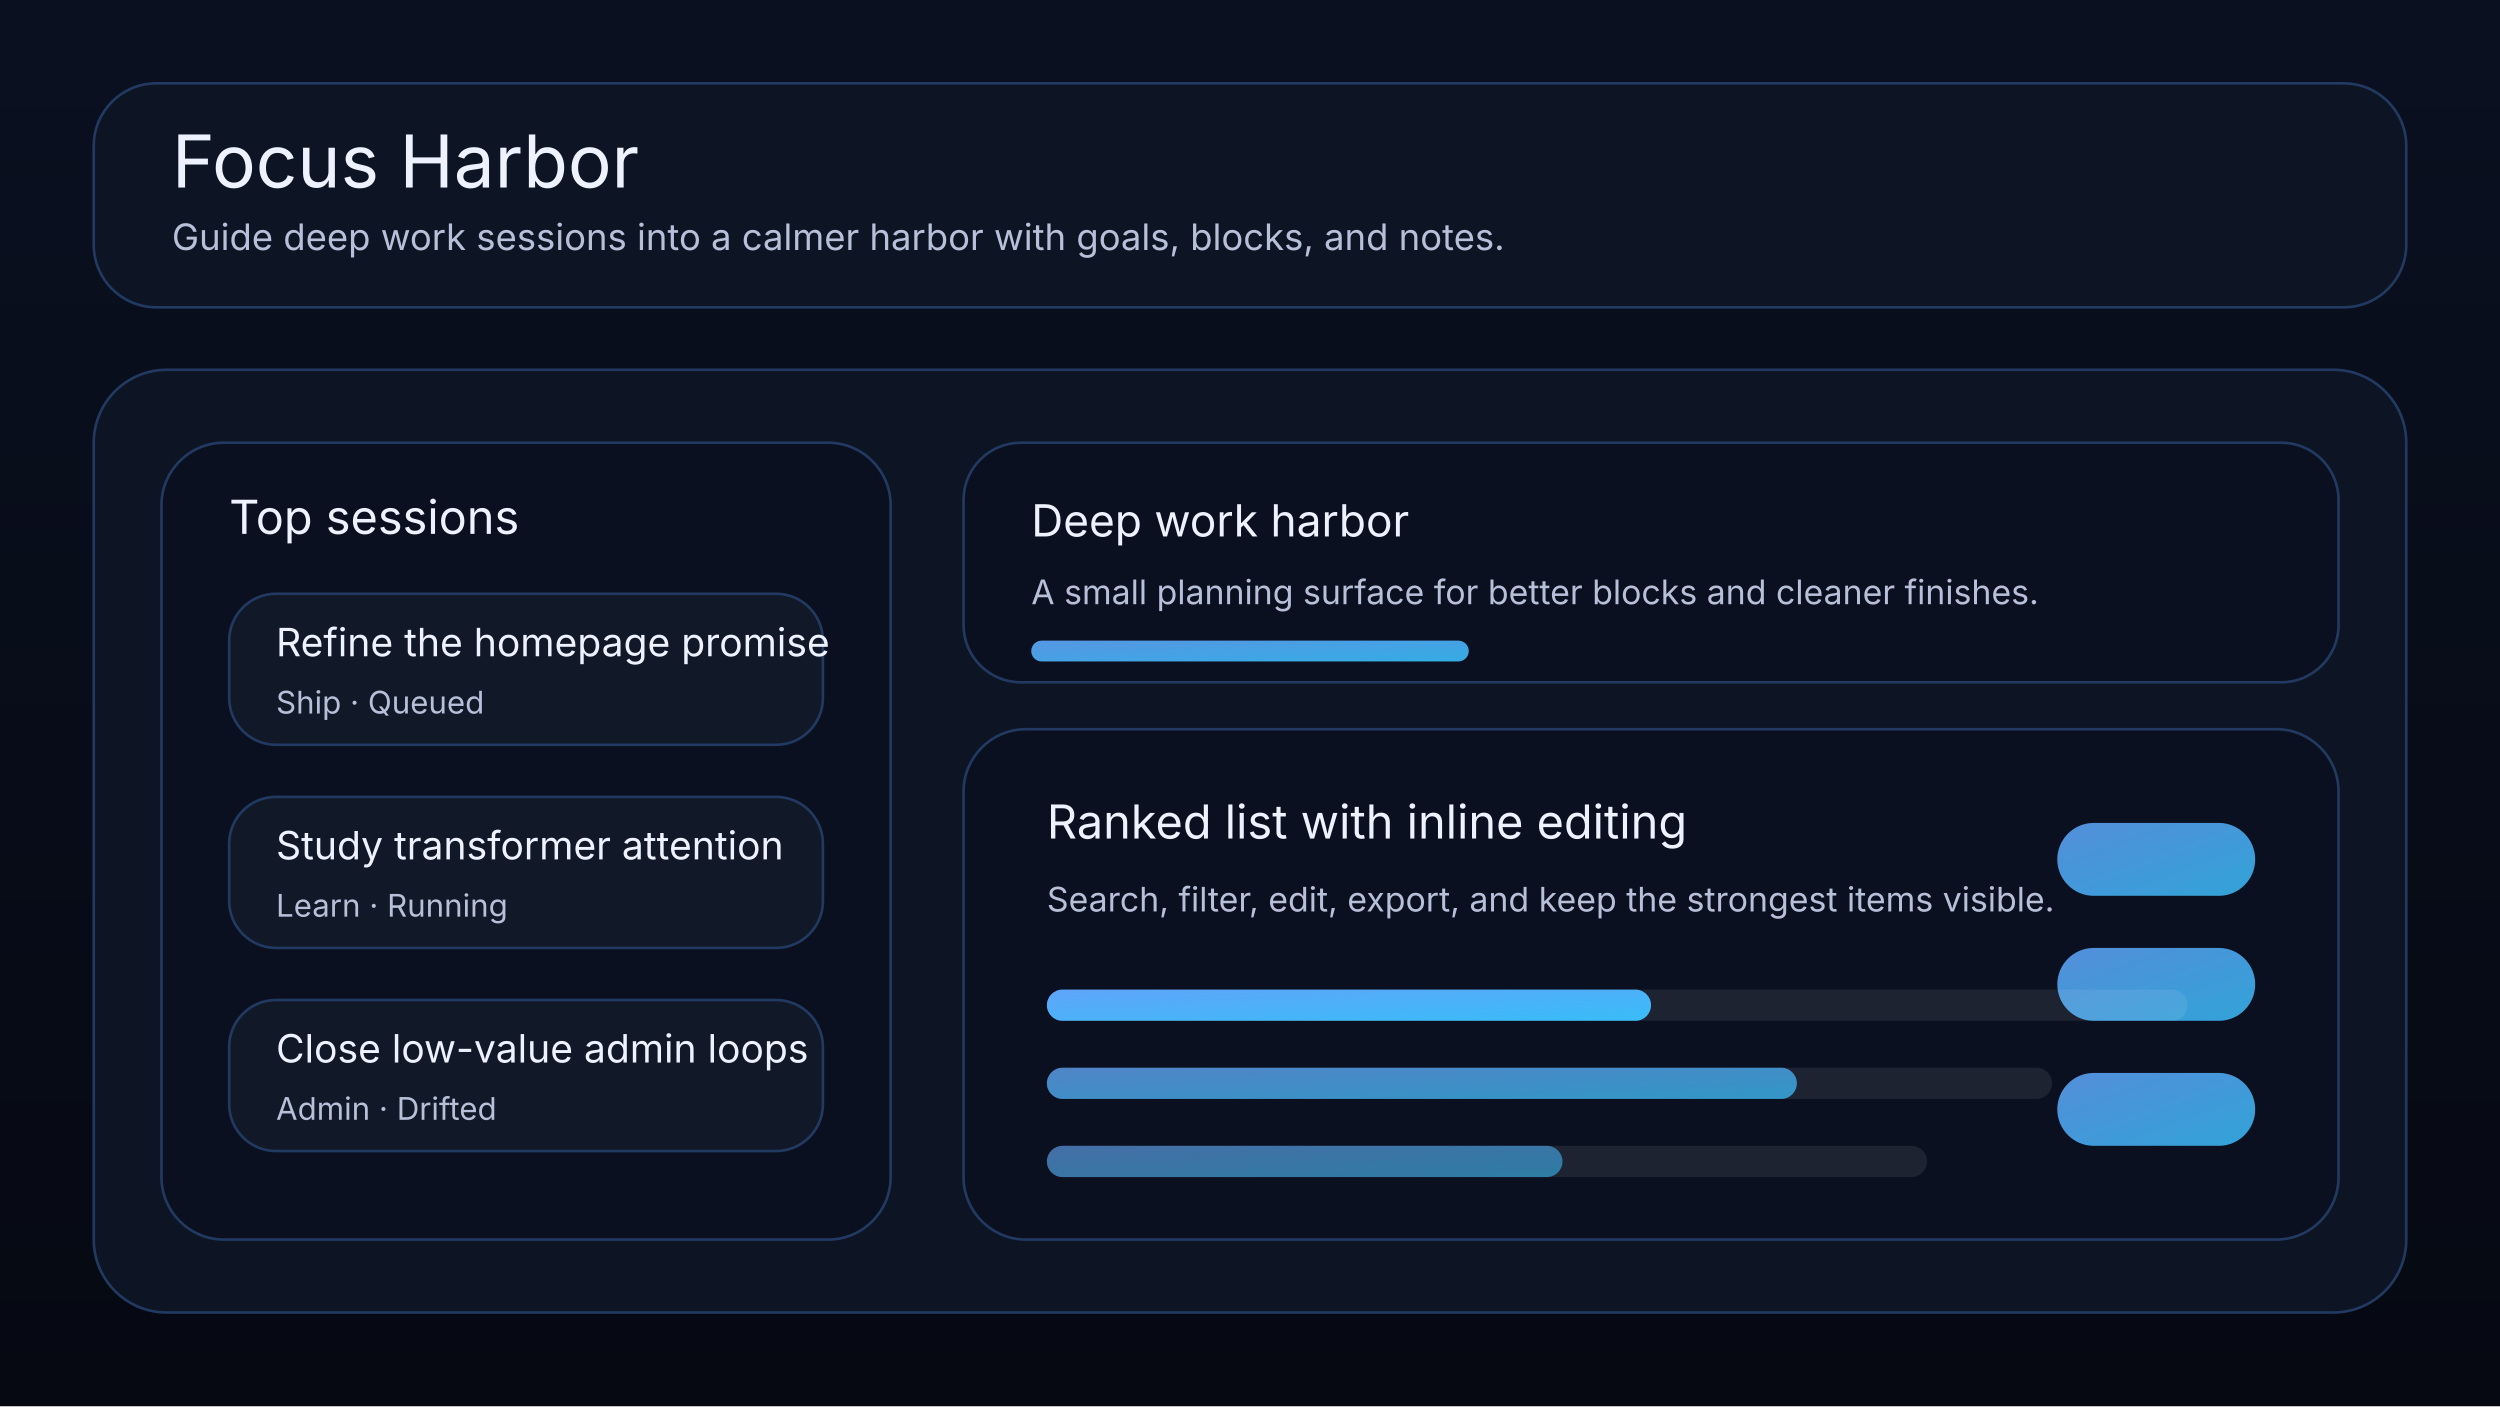
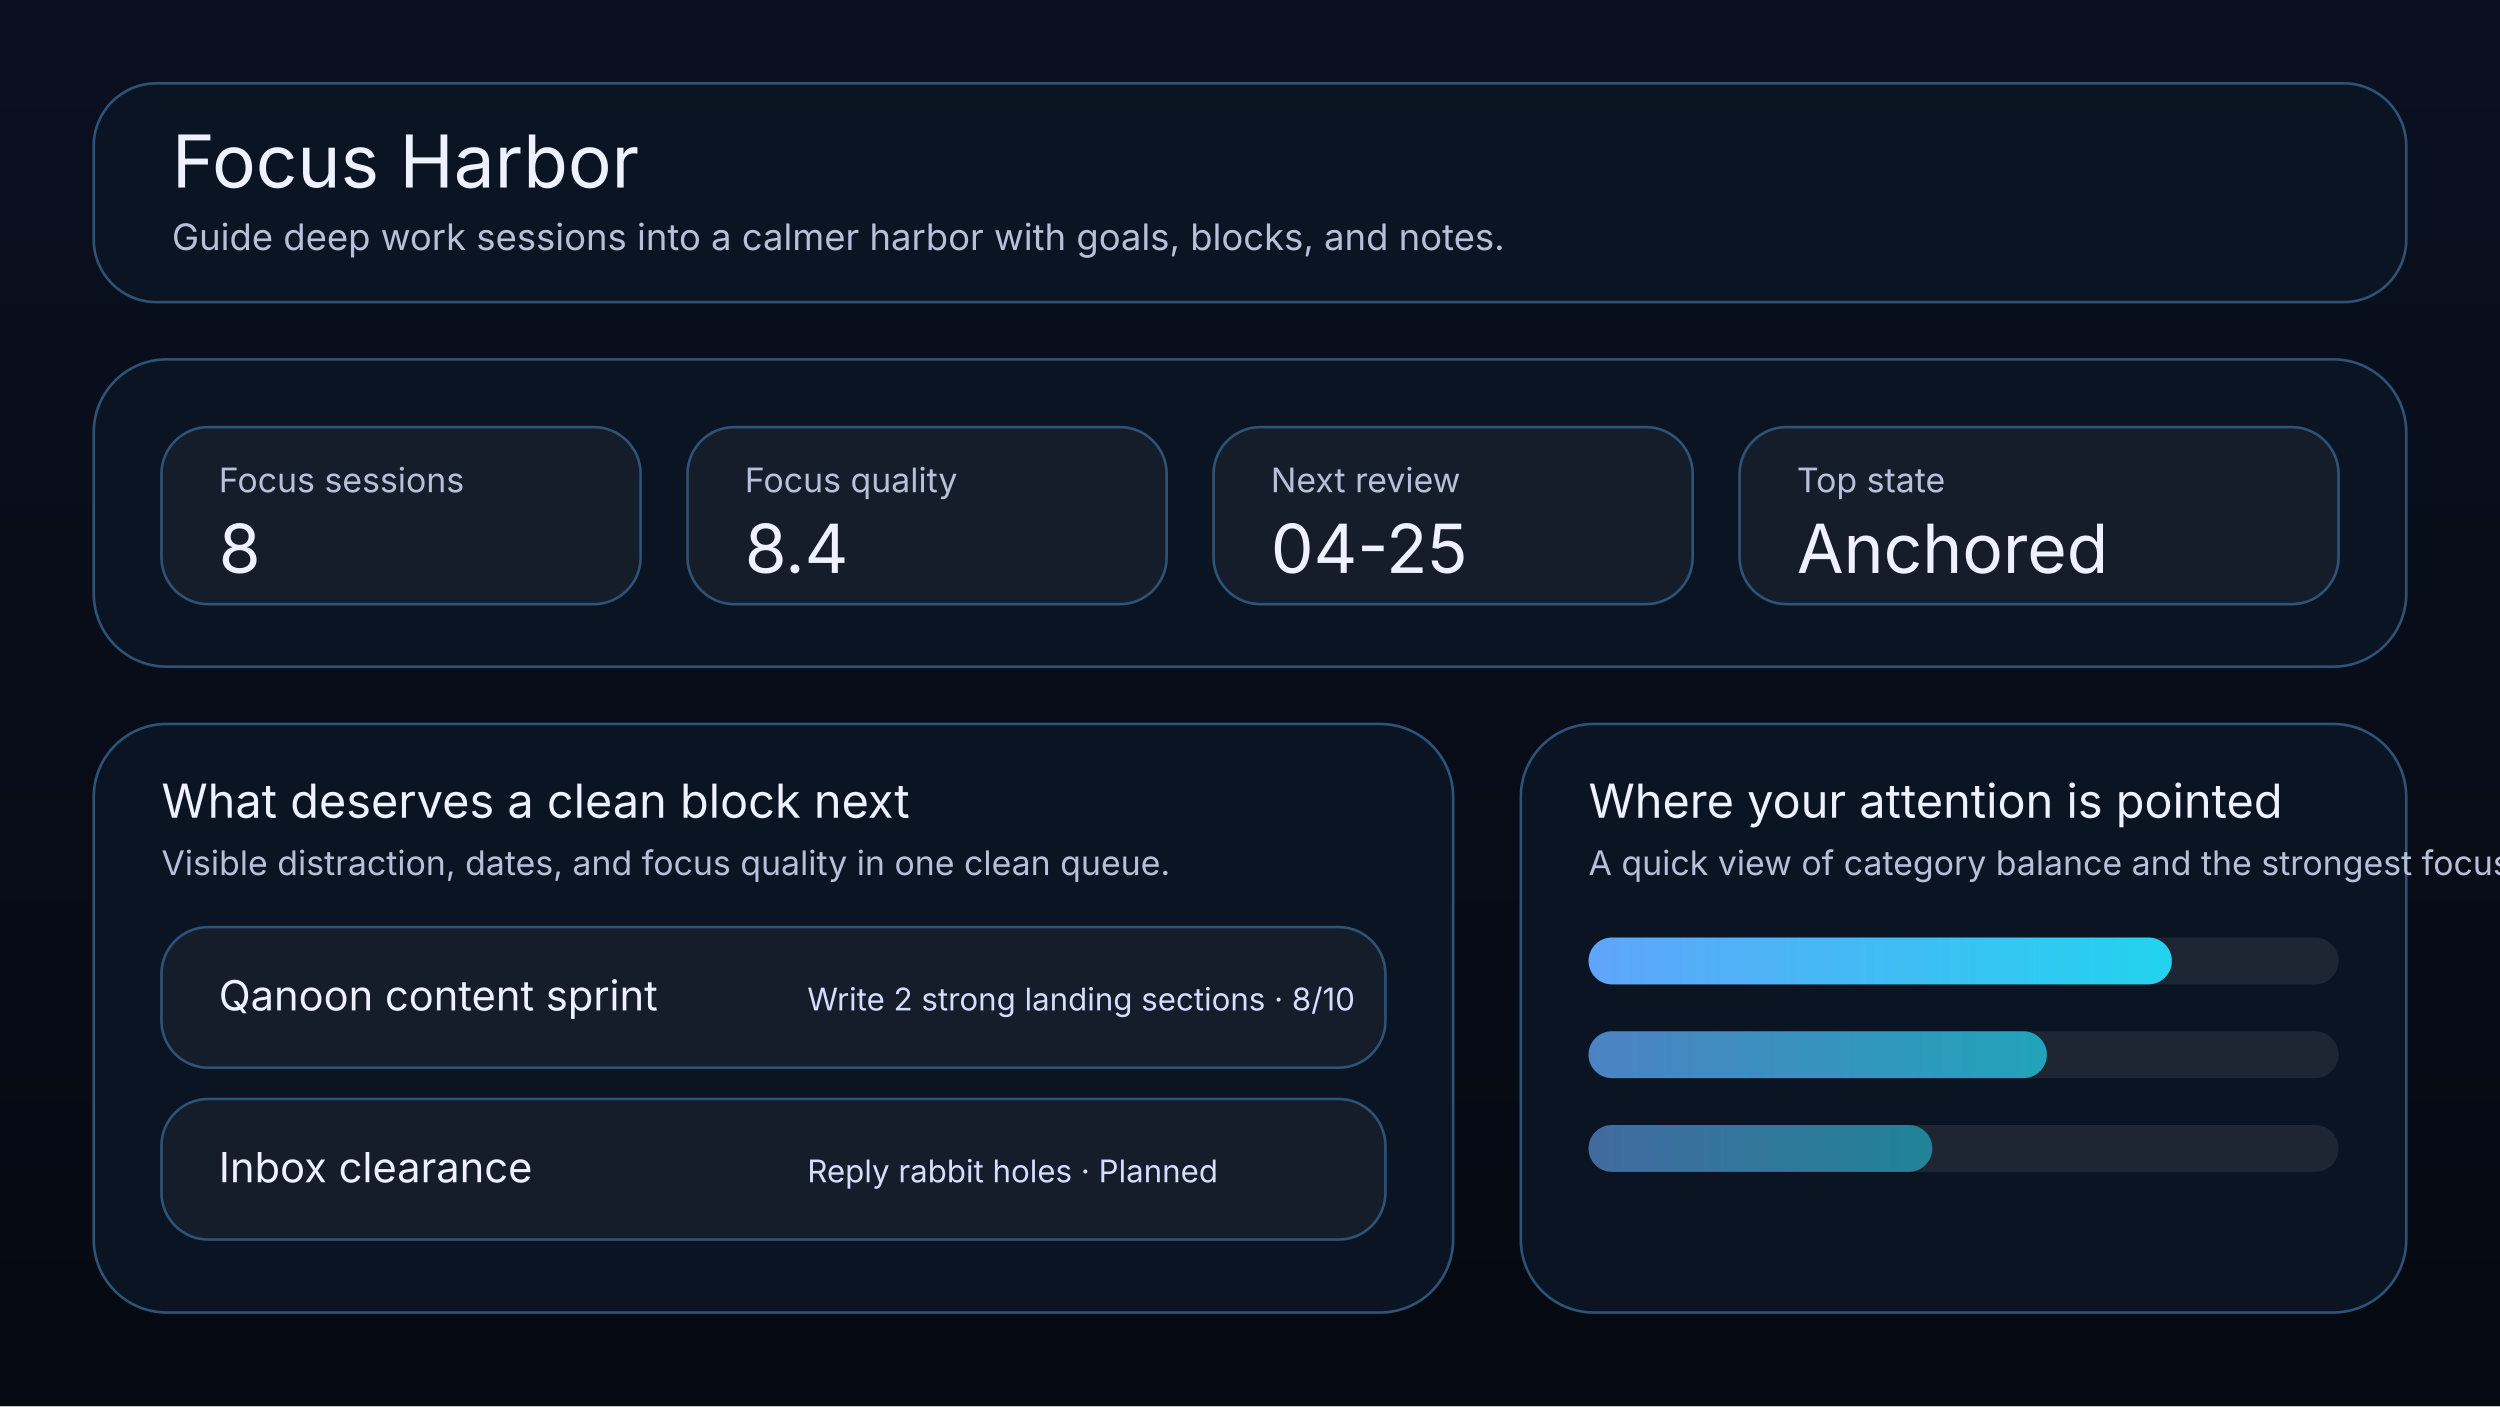
<svg xmlns="http://www.w3.org/2000/svg" viewBox="0 0 960 540" role="img" aria-labelledby="title desc">
  <defs>
    <linearGradient id="bg" x1="0" y1="0" x2="0" y2="1">
      <stop offset="0%" stop-color="#0a1020" />
-       <stop offset="100%" stop-color="#060912" />
+       <stop offset="100%" stop-color="#050911" />
    </linearGradient>
-     <linearGradient id="accent" x1="0" y1="0" x2="1" y2="1">
+     <linearGradient id="accent" x1="0" y1="0" x2="1" y2="0">
      <stop offset="0%" stop-color="#60a5fa" />
-       <stop offset="100%" stop-color="#38bdf8" />
+       <stop offset="100%" stop-color="#22d3ee" />
    </linearGradient>
  </defs>
  <rect width="960" height="540" fill="url(#bg)" />
-   <rect x="36" y="32" width="888" height="86" rx="24" fill="#0d1424" stroke="#223a62" />
+   <rect x="36" y="32" width="888" height="84" rx="24" fill="#0b1422" stroke="#2f5376" />
  <text x="66" y="72" font-family="Inter, Arial, sans-serif" font-size="28" fill="#eef2ff">Focus Harbor</text>
  <text x="66" y="96" font-family="Inter, Arial, sans-serif" font-size="14" fill="#b7c0d9">Guide deep work sessions into a calmer harbor with goals, blocks, and notes.</text>
-   <rect x="36" y="142" width="888" height="362" rx="28" fill="#0d1424" stroke="#223a62" />
-   <rect x="62" y="170" width="280" height="306" rx="24" fill="#0b1020" stroke="#223a62" />
-   <rect x="370" y="170" width="528" height="92" rx="22" fill="#0b1020" stroke="#223a62" />
-   <text x="88" y="205" font-family="Inter, Arial, sans-serif" font-size="18" fill="#eef2ff">Top sessions</text>
-   <text x="396" y="206" font-family="Inter, Arial, sans-serif" font-size="17" fill="#eef2ff">Deep work harbor</text>
-   <text x="396" y="232" font-family="Inter, Arial, sans-serif" font-size="13" fill="#b7c0d9">A small planning surface for better blocks and cleaner finishes.</text>
-   <rect x="396" y="246" width="168" height="8" rx="4" fill="url(#accent)" opacity="0.9" />
-   <rect x="370" y="280" width="528" height="196" rx="24" fill="#0b1020" stroke="#223a62" />
-   <rect x="88" y="228" width="228" height="58" rx="18" fill="#111827" stroke="#223a62" />
-   <text x="106" y="252" font-family="Inter, Arial, sans-serif" font-size="15" fill="#eef2ff">Refine the homepage promise</text>
-   <text x="106" y="274" font-family="Inter, Arial, sans-serif" font-size="12" fill="#b7c0d9">Ship · Queued</text>
-   <rect x="790" y="316" width="76" height="28" rx="14" fill="url(#accent)" opacity="0.85" />
-   <rect x="88" y="306" width="228" height="58" rx="18" fill="#111827" stroke="#223a62" />
-   <text x="106" y="330" font-family="Inter, Arial, sans-serif" font-size="15" fill="#eef2ff">Study transformer attention</text>
-   <text x="106" y="352" font-family="Inter, Arial, sans-serif" font-size="12" fill="#b7c0d9">Learn · Running</text>
-   <rect x="790" y="364" width="76" height="28" rx="14" fill="url(#accent)" opacity="0.85" />
-   <rect x="88" y="384" width="228" height="58" rx="18" fill="#111827" stroke="#223a62" />
-   <text x="106" y="408" font-family="Inter, Arial, sans-serif" font-size="15" fill="#eef2ff">Close low-value admin loops</text>
-   <text x="106" y="430" font-family="Inter, Arial, sans-serif" font-size="12" fill="#b7c0d9">Admin · Drifted</text>
-   <rect x="790" y="412" width="76" height="28" rx="14" fill="url(#accent)" opacity="0.85" />
-   <text x="402" y="322" font-family="Inter, Arial, sans-serif" font-size="18" fill="#eef2ff">Ranked list with inline editing</text>
-   <text x="402" y="350" font-family="Inter, Arial, sans-serif" font-size="13" fill="#b7c0d9">Search, filter, edit, export, and keep the strongest items visible.</text>
-   <rect x="402" y="380" width="438" height="12" rx="6" fill="rgba(255,255,255,0.08)" />
-   <rect x="402" y="380" width="232" height="12" rx="6" fill="url(#accent)" />
-   <rect x="402" y="410" width="386" height="12" rx="6" fill="rgba(255,255,255,0.08)" />
-   <rect x="402" y="410" width="288" height="12" rx="6" fill="url(#accent)" opacity="0.75" />
-   <rect x="402" y="440" width="338" height="12" rx="6" fill="rgba(255,255,255,0.08)" />
-   <rect x="402" y="440" width="198" height="12" rx="6" fill="url(#accent)" opacity="0.58" />
+   <rect x="36" y="138" width="888" height="118" rx="28" fill="#0b1422" stroke="#2f5376" />
+   <rect x="62" y="164" width="184" height="68" rx="18" fill="rgba(255,255,255,0.04)" stroke="#2f5376" />
+   <rect x="264" y="164" width="184" height="68" rx="18" fill="rgba(255,255,255,0.04)" stroke="#2f5376" />
+   <rect x="466" y="164" width="184" height="68" rx="18" fill="rgba(255,255,255,0.04)" stroke="#2f5376" />
+   <rect x="668" y="164" width="230" height="68" rx="18" fill="rgba(255,255,255,0.04)" stroke="#2f5376" />
+   <text x="84" y="189" font-family="Inter, Arial, sans-serif" font-size="13" fill="#b7c0d9">Focus sessions</text>
+   <text x="84" y="220" font-family="Inter, Arial, sans-serif" font-size="26" fill="#eef2ff">8</text>
+   <text x="286" y="189" font-family="Inter, Arial, sans-serif" font-size="13" fill="#b7c0d9">Focus quality</text>
+   <text x="286" y="220" font-family="Inter, Arial, sans-serif" font-size="26" fill="#eef2ff">8.4</text>
+   <text x="488" y="189" font-family="Inter, Arial, sans-serif" font-size="13" fill="#b7c0d9">Next review</text>
+   <text x="488" y="220" font-family="Inter, Arial, sans-serif" font-size="26" fill="#eef2ff">04-25</text>
+   <text x="690" y="189" font-family="Inter, Arial, sans-serif" font-size="13" fill="#b7c0d9">Top state</text>
+   <text x="690" y="220" font-family="Inter, Arial, sans-serif" font-size="26" fill="#eef2ff">Anchored</text>
+   <rect x="36" y="278" width="522" height="226" rx="28" fill="#0b1422" stroke="#2f5376" />
+   <text x="62" y="314" font-family="Inter, Arial, sans-serif" font-size="18" fill="#eef2ff">What deserves a clean block next</text>
+   <text x="62" y="336" font-family="Inter, Arial, sans-serif" font-size="13" fill="#b7c0d9">Visible distraction, dates, and focus quality in one clean queue.</text>
+   <rect x="62" y="356" width="470" height="54" rx="18" fill="rgba(255,255,255,0.04)" stroke="#2f5376" />
+   <text x="84" y="388" font-family="Inter, Arial, sans-serif" font-size="16" fill="#eef2ff">Qanoon content sprint</text>
+   <text x="310" y="388" font-family="Inter, Arial, sans-serif" font-size="12" fill="#d5deff">Write 2 strong landing sections · 8/10</text>
+   <rect x="62" y="422" width="470" height="54" rx="18" fill="rgba(255,255,255,0.04)" stroke="#2f5376" />
+   <text x="84" y="454" font-family="Inter, Arial, sans-serif" font-size="16" fill="#eef2ff">Inbox clearance</text>
+   <text x="310" y="454" font-family="Inter, Arial, sans-serif" font-size="12" fill="#d5deff">Reply rabbit holes · Planned</text>
+   <rect x="584" y="278" width="340" height="226" rx="28" fill="#0b1422" stroke="#2f5376" />
+   <text x="610" y="314" font-family="Inter, Arial, sans-serif" font-size="18" fill="#eef2ff">Where your attention is pointed</text>
+   <text x="610" y="336" font-family="Inter, Arial, sans-serif" font-size="13" fill="#b7c0d9">A quick view of category balance and the strongest focus quality signal.</text>
+   <rect x="610" y="360" width="288" height="18" rx="9" fill="rgba(255,255,255,0.08)" />
+   <rect x="610" y="360" width="224" height="18" rx="9" fill="url(#accent)" />
+   <rect x="610" y="396" width="288" height="18" rx="9" fill="rgba(255,255,255,0.08)" />
+   <rect x="610" y="396" width="176" height="18" rx="9" fill="url(#accent)" opacity="0.72" />
+   <rect x="610" y="432" width="288" height="18" rx="9" fill="rgba(255,255,255,0.08)" />
+   <rect x="610" y="432" width="132" height="18" rx="9" fill="url(#accent)" opacity="0.54" />
</svg>
